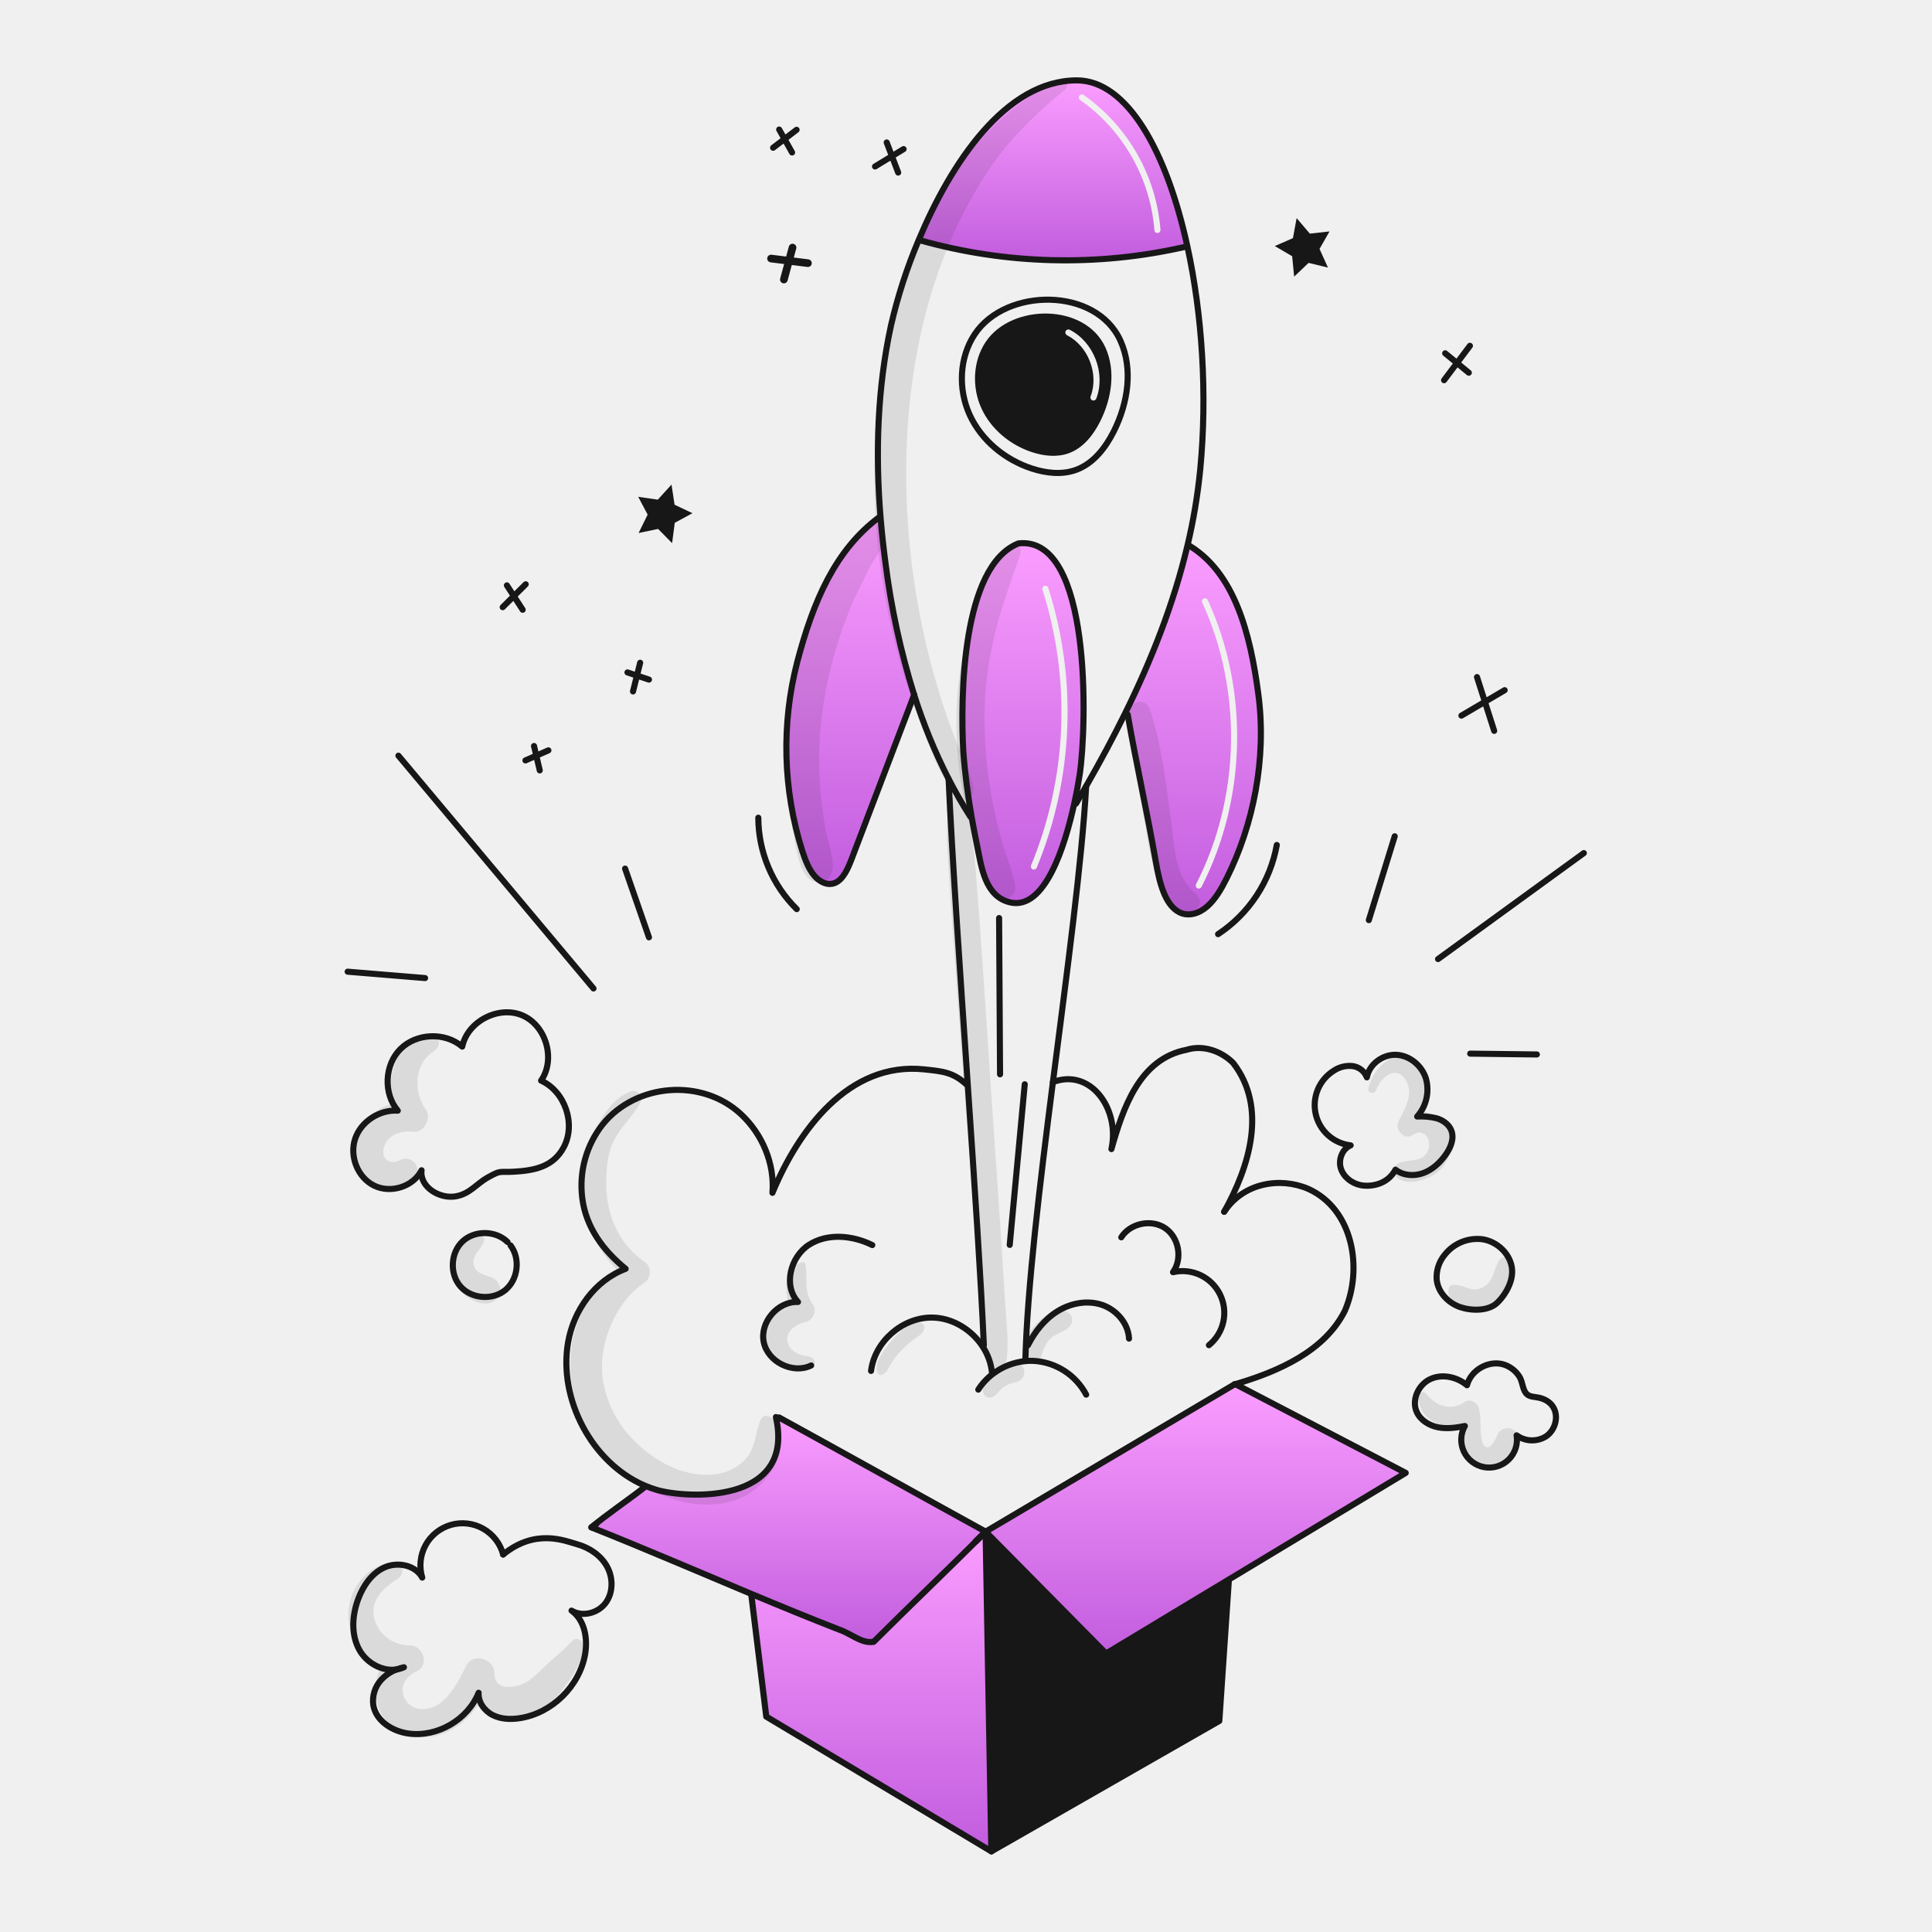
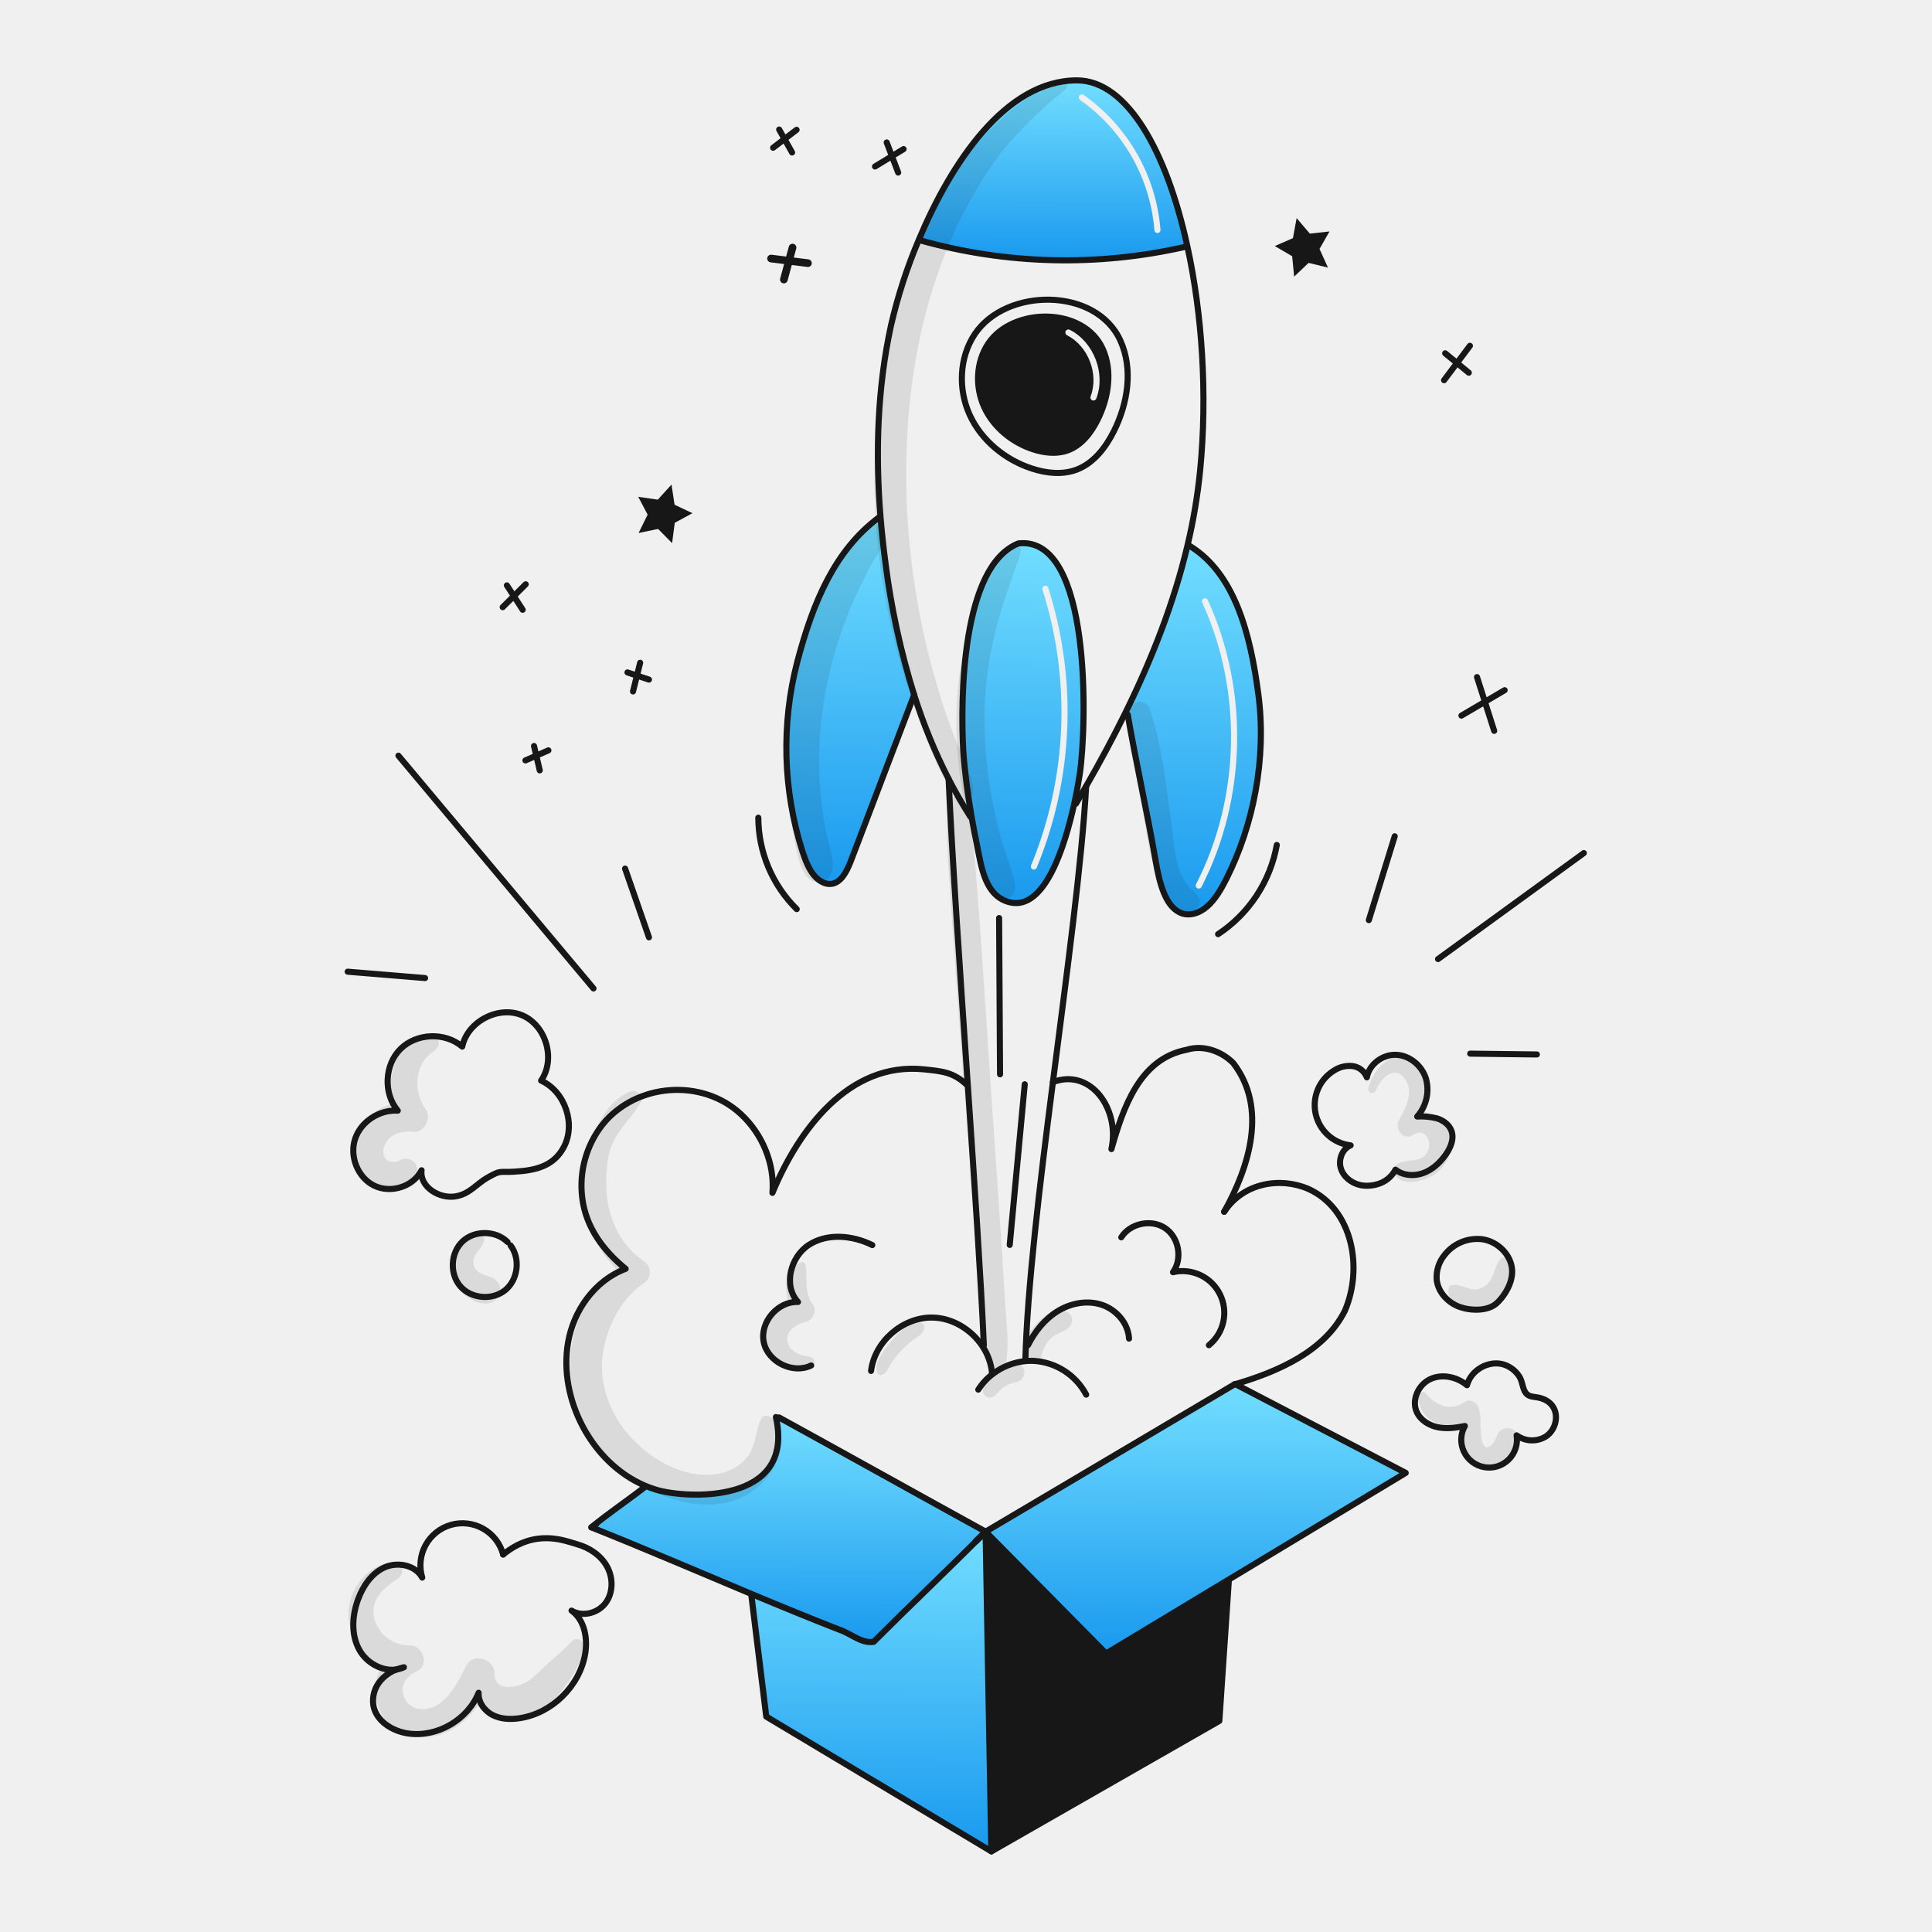
<svg xmlns="http://www.w3.org/2000/svg" width="960" height="960" viewBox="0 0 960 960" fill="none">
  <g clip-path="url(#clip0_245_123)">
    <path fill-rule="evenodd" clip-rule="evenodd" d="M625.335 345.508C621.278 314.102 613.225 284.906 591.325 271.362L590.052 271.059C583.24 299.862 572.28 327.645 559.069 354.45L560.351 355.075C562.335 366.556 564.825 379.046 567.315 391.536C569.806 404.024 572.296 416.512 574.278 427.99C576.036 438.122 578.771 449.799 586.178 453.381C590.68 455.561 595.866 453.906 599.863 450.404C603.86 446.902 606.847 441.745 609.491 436.477C622.835 409.895 629.392 376.914 625.335 345.508ZM600.126 298.139C599.777 297.379 598.878 297.046 598.118 297.395C597.358 297.744 597.025 298.643 597.374 299.403C617.521 343.277 616.362 396.387 594.319 439.341C593.937 440.085 594.231 440.997 594.975 441.379C595.719 441.761 596.631 441.467 597.013 440.723C619.48 396.943 620.661 342.857 600.126 298.139Z" fill="url(#paint0_linear_245_123)" />
    <path fill-rule="evenodd" clip-rule="evenodd" d="M486.127 423.271C488.08 433.261 490.507 445.672 501.86 448.376C519.147 452.483 529.138 420.582 533.799 399.238C535.144 393.092 536.044 387.824 536.544 384.544C540.046 360.616 542.65 265.953 506.076 270.01C477.839 281.182 477.156 346.792 478.656 373.392C479.456 384.261 480.899 395.06 482.756 405.777C483.603 410.642 484.541 415.496 485.541 420.33C485.738 421.277 485.93 422.262 486.127 423.271ZM520.872 292.077C520.618 291.28 519.766 290.841 518.969 291.095C518.173 291.349 517.733 292.201 517.987 292.997C532.312 337.905 530.31 386.429 512.336 430.005C512.017 430.778 512.385 431.663 513.158 431.982C513.931 432.301 514.816 431.932 515.135 431.159C533.382 386.924 535.414 337.665 520.872 292.077Z" fill="url(#paint1_linear_245_123)" />
    <path fill-rule="evenodd" clip-rule="evenodd" d="M457.011 119.367C499.993 131.46 545.32 132.595 588.853 122.667L589.993 122.415C579.72 75.276 560.121 39.933 535.083 39.933C499.609 39.933 472.437 81.26 456.537 119.176L457.011 119.367ZM538.445 47.174C537.762 46.692 536.817 46.855 536.336 47.539C535.854 48.222 536.018 49.167 536.701 49.649C547.229 57.069 555.995 66.717 562.376 77.906C568.756 89.095 572.595 101.552 573.62 114.392C573.687 115.225 574.416 115.847 575.25 115.78C576.083 115.714 576.705 114.984 576.638 114.151C575.578 100.868 571.607 87.981 565.006 76.406C558.405 64.831 549.337 54.85 538.445 47.174Z" fill="url(#paint2_linear_245_123)" />
    <path d="M698.482 731.87L610.167 785.116L549.6 821.628L489.754 761.076L613.361 687.909C613.523 687.859 613.684 687.819 613.846 687.768L698.482 731.87Z" fill="url(#paint3_linear_245_123)" />
    <path d="M613.841 687.768C613.679 687.819 613.518 687.859 613.356 687.909L613.709 687.698L613.841 687.768Z" fill="url(#paint4_linear_245_123)" />
    <path d="M404.522 435C401.808 431.75 400.132 427.35 398.699 422.96C389.027 392.481 388.139 359.894 396.136 328.933C404.136 298.556 415.136 273.154 436.836 257.033L437.536 256.972C438.162 264.581 438.99 272.181 439.989 279.729C442.796 301.953 447.564 323.885 454.239 345.267C443.935 372.303 433.635 399.34 423.339 426.376C421.401 431.483 419.02 437.084 414.771 438.759C411.213 440.181 407.237 438.264 404.522 435Z" fill="url(#paint5_linear_245_123)" />
    <path d="M492.605 919.935C491.657 867.275 490.648 813.787 489.749 761.076L549.6 821.628L610.172 785.116L610.566 785.772L605.873 855.114L492.605 919.935Z" fill="#171717" />
    <path d="M489.749 761.076C490.649 813.787 491.657 867.276 492.605 919.935L380.756 852.974L373.338 792.594L373.538 792.094C387.949 798.119 402.401 804.053 416.974 809.745C423.029 811.764 428.074 816.81 434.13 815.8C452.094 797.837 471.047 779.873 489.13 761.687C489.23 761.596 489.322 761.495 489.412 761.405C489.544 761.283 489.634 761.182 489.685 761.132L489.749 761.076Z" fill="url(#paint6_linear_245_123)" />
    <path d="M485.2 765.527C485.153 765.568 485.109 765.612 485.069 765.658C485.027 765.69 484.989 765.727 484.958 765.769C484.922 765.794 484.892 765.825 484.867 765.86C484.685 766.032 484.695 766.011 484.867 765.86C484.894 765.827 484.925 765.797 484.958 765.769L485.069 765.658L485.2 765.527ZM373.54 792.1C347.04 781.009 320.658 769.625 293.854 758.938C293.965 758.938 296.195 757.232 296.397 757.051C296.306 757.101 295.62 757.606 293.854 758.938C301.927 752.227 311.009 746.172 319.971 739.228L320.295 738.148C322.273 739.001 324.302 739.732 326.37 740.338C340.77 744.567 394.925 747.867 385.65 704.643L387.104 704.33C421.013 722.96 455.326 742.135 489.749 761.077L489.689 761.138L489.415 761.411C487.458 763.318 486.227 764.519 485.521 765.211C486.521 764.242 488.221 762.577 489.134 761.689C471.049 779.875 452.096 797.839 434.134 815.802C428.079 816.812 423.034 811.766 416.978 809.747C402.4 804.058 387.951 798.124 373.54 792.1Z" fill="url(#paint7_linear_245_123)" />
    <path d="M373.338 792.594L380.756 852.974L492.605 919.935L605.868 855.114L610.561 785.772" stroke="#171717" stroke-width="3.053" stroke-linecap="round" stroke-linejoin="round" />
    <path d="M387.1 704.329C421.009 722.959 455.322 742.134 489.745 761.076" stroke="#171717" stroke-width="3.053" stroke-linecap="round" stroke-linejoin="round" />
    <path d="M296.407 757.04C296.407 757.043 296.405 757.045 296.404 757.047C296.402 757.049 296.399 757.05 296.397 757.05C296.197 757.231 293.965 758.937 293.854 758.937C301.927 752.226 311.009 746.171 319.971 739.227" stroke="#171717" stroke-width="3.053" stroke-linecap="round" stroke-linejoin="round" />
    <path d="M489.134 761.692C471.049 779.878 452.096 797.842 434.134 815.805C428.079 816.815 423.034 811.769 416.978 809.75C402.405 804.058 387.953 798.124 373.542 792.099C347.042 781.008 320.66 769.624 293.856 758.937C295.622 757.605 296.308 757.1 296.399 757.05" stroke="#171717" stroke-width="3.053" stroke-linecap="round" stroke-linejoin="round" />
    <path d="M489.749 761.076L489.689 761.137" stroke="#171717" stroke-width="3.053" stroke-linecap="round" stroke-linejoin="round" />
    <path d="M489.689 761.137C489.638 761.187 489.548 761.288 489.416 761.41" stroke="#171717" stroke-width="3.053" stroke-linecap="round" stroke-linejoin="round" />
    <path d="M489.416 761.41C489.326 761.5 489.235 761.601 489.134 761.692" stroke="#171717" stroke-width="3.053" stroke-linecap="round" stroke-linejoin="round" />
    <path d="M485.521 765.214C486.521 764.245 488.221 762.58 489.134 761.692" stroke="#171717" stroke-width="3.053" stroke-linecap="round" stroke-linejoin="round" />
    <path d="M484.865 765.86C484.893 765.828 484.923 765.797 484.956 765.769L485.067 765.658L485.198 765.527" stroke="#171717" stroke-width="3.053" stroke-linecap="round" stroke-linejoin="round" />
    <path d="M484.865 765.86C484.683 766.032 484.693 766.011 484.865 765.86V765.86Z" stroke="#171717" stroke-width="3.053" stroke-linecap="round" stroke-linejoin="round" />
    <path d="M492.605 919.935C491.657 867.275 490.648 813.787 489.749 761.076L489.689 761.137L489.416 761.41C487.459 763.317 486.227 764.518 485.521 765.21C485.4 765.331 485.289 765.432 485.198 765.523C485.152 765.564 485.108 765.608 485.067 765.654C485.025 765.686 484.988 765.723 484.956 765.765C484.921 765.79 484.89 765.821 484.865 765.856" stroke="#171717" stroke-width="3.053" stroke-linecap="round" stroke-linejoin="round" />
    <path d="M613.356 687.909L613.709 687.698L613.841 687.768L698.482 731.87L610.167 785.116L549.595 821.628L489.749 761.076L613.356 687.909Z" stroke="#171717" stroke-width="3.053" stroke-linecap="round" stroke-linejoin="round" />
    <path d="M436.837 257.042C415.137 273.158 404.137 298.56 396.137 328.942C388.14 359.903 389.028 392.49 398.7 422.969C400.133 427.359 401.809 431.759 404.523 435.009C407.237 438.259 411.214 440.186 414.767 438.773C419.016 437.098 421.397 431.497 423.335 426.39C433.629 399.354 443.929 372.318 454.235 345.281C454.244 345.239 454.257 345.199 454.275 345.16" stroke="#171717" stroke-width="3.028" stroke-linecap="round" stroke-linejoin="round" />
    <path d="M591.325 271.362C613.225 284.906 621.278 314.102 625.335 345.508C629.392 376.914 622.835 409.895 609.491 436.477C606.847 441.745 603.86 446.902 599.863 450.404C595.866 453.906 590.68 455.561 586.178 453.381C578.771 449.799 576.036 438.122 574.278 427.99C570.312 405.031 564.317 378.035 560.351 355.075" stroke="#171717" stroke-width="3.028" stroke-linecap="round" stroke-linejoin="round" />
    <path d="M533.8 399.238C535.142 393.092 536.04 387.824 536.545 384.544C540.045 360.616 542.651 265.953 506.077 270.01C477.84 281.182 477.154 346.79 478.657 373.392C479.457 384.261 480.898 395.06 482.757 405.777C483.604 410.642 484.543 415.496 485.542 420.33C487.682 430.654 489.357 445.399 501.861 448.376C519.147 452.483 529.138 420.582 533.8 399.238Z" stroke="#171717" stroke-width="3.028" stroke-linecap="round" stroke-linejoin="round" />
    <path d="M491.031 170.755C484.925 179.908 484.461 192.301 489.053 202.303C493.645 212.305 502.889 219.853 513.344 223.264C518.956 225.09 525.162 225.787 530.693 223.738C537.434 221.238 542.157 215.049 545.377 208.61C550.826 197.701 552.925 184.43 547.91 173.31C538.423 152.307 503.192 152.519 491.031 170.755Z" stroke="#171717" stroke-width="3.028" stroke-linecap="round" stroke-linejoin="round" />
    <path d="M613.265 594.468C613.257 594.477 613.25 594.487 613.245 594.498C613.074 594.798 611.56 597.142 608.28 602.127C617.807 587.727 635.972 584.699 650.101 590.754C672.301 600.846 677.35 630.113 668.267 651.306C658.256 671.328 635.367 681.44 613.841 687.768C613.679 687.819 613.518 687.859 613.356 687.909C613.346 687.909 613.326 687.92 613.316 687.92" stroke="#171717" stroke-width="3.028" stroke-linecap="round" stroke-linejoin="round" />
    <path d="M523.184 537.7C541.875 530.535 556.639 551.052 552.259 570.973C557.992 550.82 566.105 526.125 589.64 521.634C597.623 519.101 606.706 522.128 612.761 528.183C629.917 550.383 620.834 579.653 608.28 602.127C611.166 597.637 613.023 594.801 613.245 594.498" stroke="#171717" stroke-width="3.028" stroke-linecap="round" stroke-linejoin="round" />
    <path d="M385.539 704.117C385.58 704.289 385.62 704.47 385.65 704.642C394.925 747.866 340.771 744.566 326.37 740.337C324.302 739.732 322.273 739 320.295 738.147C294.005 726.824 277.464 695.176 282.238 667.16C284.952 651.225 295.458 636.279 310.879 630.466C299.788 621.444 291.109 609.807 289.322 595.315C288.498 588.838 288.972 582.262 290.717 575.971C292.462 569.679 295.443 563.799 299.485 558.671C316.117 538.144 348.785 535.631 368.141 553.595C378.768 563.465 385.005 578.179 383.824 592.722C396.509 562.002 421.578 527.336 459.312 531.372C468.264 532.331 473.441 532.705 480.112 538.772" stroke="#171717" stroke-width="3.028" stroke-linecap="round" stroke-linejoin="round" />
    <path d="M471.352 387.027C473.052 425.127 477.033 482.598 480.858 538.719C484.189 587.534 487.398 635.31 488.871 668.442" stroke="#171717" stroke-width="3.028" stroke-linecap="round" stroke-linejoin="round" />
    <path d="M539.715 390.639C537.596 428.283 530.158 483.213 523.184 537.7C516.574 589.331 510.367 640.568 509.484 676.283" stroke="#171717" stroke-width="3.028" stroke-linecap="round" stroke-linejoin="round" />
    <path d="M510.771 668.442C514.212 661.65 519.127 655.433 525.626 651.457C532.125 647.481 540.32 645.947 547.536 648.369C554.752 650.791 560.615 657.533 561.009 665.142" stroke="#171717" stroke-width="3.028" stroke-linecap="round" stroke-linejoin="round" />
    <path d="M492.928 682.207C492.47 677.448 490.829 672.88 488.155 668.916C482.695 660.641 473.279 654.848 463.318 654.687C448.564 654.444 434.627 666.565 432.818 681.208" stroke="#171717" stroke-width="3.028" stroke-linecap="round" stroke-linejoin="round" />
    <path d="M486.1 690.493C488.028 687.492 490.471 684.855 493.316 682.702C498.015 679.12 503.614 676.909 509.493 676.314C510.868 676.185 512.251 676.152 513.631 676.214C519.055 676.53 524.305 678.24 528.875 681.178C533.445 684.116 537.18 688.184 539.719 692.987" stroke="#171717" stroke-width="3.028" stroke-linecap="round" stroke-linejoin="round" />
    <path d="M280.139 570.015C286.274 558.5 280.764 542.332 268.866 536.953C276.203 526.407 271.409 509.634 259.611 504.553C247.813 499.472 232.323 507.48 229.679 520.053C221.131 512.753 206.979 513.292 199.009 521.214C191.039 529.136 190.409 543.285 197.657 551.883C188.544 551.318 179.279 557.283 176.433 565.962C173.587 574.641 177.765 585.187 185.99 589.173C194.215 593.159 205.377 589.658 209.474 581.493C208.415 589.759 218.406 595.945 226.6 594.431C233.594 593.139 236.662 588.285 242.364 585.086C249.146 581.286 247.733 582.644 255.322 582.21C265.354 581.641 274.891 579.9 280.139 570.015Z" stroke="#171717" stroke-width="3.028" stroke-linecap="round" stroke-linejoin="round" />
    <path d="M252.2 617.144C246.347 611.344 235.831 611.2 229.836 616.852C223.841 622.504 223.331 633 228.77 639.2C234.209 645.4 244.685 646.265 251.063 641.037C257.441 635.809 258.673 625.374 253.677 618.825" stroke="#171717" stroke-width="3.028" stroke-linecap="round" stroke-linejoin="round" />
    <path d="M197.061 829.541C194.069 830.667 191.394 832.498 189.261 834.879C187.772 836.542 186.663 838.51 186.012 840.645C185.36 842.78 185.181 845.031 185.487 847.242C186.799 855.225 195.114 860.351 203.127 861.401C217.418 863.268 232.435 854.501 237.827 841.126C237.527 845.738 240.683 850.098 244.8 852.197C248.917 854.296 253.772 854.448 258.334 853.741C274.309 851.269 287.984 837.841 290.749 821.911C292.112 814.059 290.477 804.916 283.988 800.304C289.397 803.614 297.117 801.604 300.912 796.52C304.707 791.436 304.717 784.096 301.699 778.526C298.681 772.956 293.01 769.1 286.899 767.374C280.788 765.648 266.069 759.29 250.013 772.43" stroke="#171717" stroke-width="3.028" stroke-linecap="round" stroke-linejoin="round" />
    <path d="M197.071 829.541C198.33 829.345 199.555 828.979 200.714 828.451C199.472 828.712 198.253 829.077 197.071 829.541V829.541Z" stroke="#171717" stroke-width="3.028" stroke-linecap="round" stroke-linejoin="round" />
    <path d="M197.071 829.541H197.061" stroke="#171717" stroke-width="3.028" stroke-linecap="round" stroke-linejoin="round" />
    <path d="M250.014 772.43C249.3 769.747 248.058 767.232 246.362 765.033C244.666 762.835 242.549 760.996 240.134 759.625C237.719 758.253 235.056 757.377 232.298 757.046C229.541 756.715 226.746 756.937 224.075 757.698C221.405 758.46 218.913 759.746 216.745 761.481C214.577 763.216 212.776 765.365 211.447 767.804C210.119 770.243 209.29 772.921 209.008 775.684C208.726 778.447 208.998 781.238 209.807 783.894C206.416 777.668 197.616 775.922 191.137 778.808C184.658 781.694 180.359 788.083 177.917 794.733C174.929 802.878 174.364 812.374 178.623 819.933C182.246 826.362 189.977 830.633 197.061 829.541" stroke="#171717" stroke-width="3.028" stroke-linecap="round" stroke-linejoin="round" />
    <path d="M693.4 581.207C697.194 584.184 702.624 584.567 707.155 582.922C711.686 581.277 715.411 577.846 718.236 573.93C720.759 570.418 722.707 565.887 721.193 561.84C720.053 558.762 717.086 556.653 713.947 555.694C710.759 554.899 707.468 554.596 704.188 554.794C706.425 552.274 707.997 549.235 708.76 545.954C709.523 542.672 709.454 539.251 708.558 536.003C706.59 529.584 700.558 524.457 693.844 524.134C687.13 523.811 680.391 528.734 679.18 535.334C678.613 533.829 677.642 532.508 676.375 531.517C675.108 530.526 673.593 529.901 671.995 529.712C668.771 529.383 665.533 530.182 662.831 531.973C659.267 534.172 656.476 537.428 654.849 541.287C653.221 545.146 652.837 549.416 653.75 553.504C654.663 557.591 656.828 561.292 659.944 564.092C663.059 566.891 666.97 568.65 671.131 569.122C666.953 570.888 664.924 576.196 666.246 580.522C667.568 584.848 671.666 588.01 676.116 588.898C680.566 589.786 689.218 589 693.4 581.207Z" stroke="#171717" stroke-width="3.028" stroke-linecap="round" stroke-linejoin="round" />
    <path d="M751.112 629.144C749.699 622.231 743.422 616.744 736.438 615.752C732.923 615.346 729.362 615.852 726.099 617.222C722.836 618.591 719.98 620.779 717.808 623.573C714.994 626.988 713.587 631.348 713.873 635.764C714.488 642.072 719.514 647.42 725.509 649.489C730.909 651.346 739.557 651.649 743.997 647.309C748.589 642.839 752.434 635.633 751.112 629.144Z" stroke="#171717" stroke-width="3.028" stroke-linecap="round" stroke-linejoin="round" />
    <path d="M746.752 677.878C739.352 675.93 730.852 680.916 728.94 688.323C723.934 684.123 716.54 682.51 710.623 685.306C704.706 688.102 701.258 695.771 704.013 701.695C705.9 705.762 710.159 708.346 714.549 709.214C718.939 710.082 723.49 709.456 727.88 708.568C726.79 710.492 726.177 712.65 726.092 714.86C726.006 717.07 726.452 719.268 727.391 721.27C728.33 723.273 729.734 725.021 731.488 726.369C733.241 727.717 735.292 728.626 737.468 729.019C739.645 729.411 741.883 729.277 743.997 728.627C746.111 727.977 748.039 726.83 749.618 725.282C751.198 723.734 752.384 721.83 753.076 719.73C753.769 717.63 753.949 715.394 753.6 713.21C755.708 714.745 758.227 715.615 760.833 715.706C763.439 715.798 766.013 715.108 768.223 713.725C772.523 710.808 774.45 704.672 772.223 699.979C770.79 696.952 767.934 695.256 764.776 694.52C762.535 694.005 759.776 694.247 758.216 692.249C756.45 689.988 756.561 686.355 754.855 683.832C752.958 680.937 750.081 678.824 746.752 677.878V677.878Z" stroke="#171717" stroke-width="3.028" stroke-linecap="round" stroke-linejoin="round" />
    <path d="M484.37 166.022C476.6 177.668 476.014 193.432 481.847 206.158C487.68 218.884 499.447 228.481 512.769 232.831C519.894 235.152 527.796 236.031 534.82 233.426C543.409 230.237 549.413 222.376 553.511 214.191C560.444 200.304 563.118 183.42 556.73 169.271C544.67 142.548 499.841 142.82 484.37 166.022Z" stroke="#171717" stroke-width="3.028" stroke-linecap="round" stroke-linejoin="round" />
    <path d="M534.669 399.319C536.364 396.442 538.043 393.549 539.705 390.639C546.505 378.781 553.026 366.721 559.071 354.45C572.282 327.645 583.242 299.862 590.054 271.059C593.008 258.672 595.118 246.099 596.371 233.426C599.994 196.146 597.401 156.243 589.993 122.414C579.72 75.275 560.121 39.932 535.083 39.932C499.609 39.932 472.432 81.259 456.537 119.175C450.702 132.924 446.082 147.158 442.731 161.713C435.939 192.907 434.94 225.1 437.531 256.981C438.157 264.59 438.985 272.19 439.984 279.738C442.79 301.962 447.559 323.894 454.234 345.276C458.765 359.646 464.491 373.612 471.35 387.027C474.66 393.465 478.276 399.749 482.199 405.878" stroke="#171717" stroke-width="3.028" stroke-linecap="round" stroke-linejoin="round" />
    <path d="M457.011 119.366C499.993 131.459 545.319 132.594 588.853 122.666" stroke="#171717" stroke-width="3.028" stroke-linecap="round" stroke-linejoin="round" />
    <path d="M729.839 185.194L718.1 175.553" stroke="#171717" stroke-width="3.028" stroke-linecap="round" stroke-linejoin="round" />
    <path d="M717.554 188.918L730.389 171.83" stroke="#171717" stroke-width="3.028" stroke-linecap="round" stroke-linejoin="round" />
    <path d="M742.452 363.161L733.918 336.443" stroke="#171717" stroke-width="3.028" stroke-linecap="round" stroke-linejoin="round" />
    <path d="M726.175 355.586L747.656 342.95" stroke="#171717" stroke-width="3.028" stroke-linecap="round" stroke-linejoin="round" />
    <path d="M680.164 457.2L693.029 415.539" stroke="#171717" stroke-width="3.028" stroke-linecap="round" stroke-linejoin="round" />
    <path d="M714.559 476.552L787 423.891" stroke="#171717" stroke-width="3.028" stroke-linecap="round" stroke-linejoin="round" />
    <path d="M730.535 523.547L763.656 523.956" stroke="#171717" stroke-width="3.028" stroke-linecap="round" stroke-linejoin="round" />
    <path d="M294.9 491.155L197.977 375.487" stroke="#171717" stroke-width="3.028" stroke-linecap="round" stroke-linejoin="round" />
    <path d="M322.469 465.752L310.6 431.6" stroke="#171717" stroke-width="3.028" stroke-linecap="round" stroke-linejoin="round" />
    <path d="M211.221 486L172.75 482.826" stroke="#171717" stroke-width="3.028" stroke-linecap="round" stroke-linejoin="round" />
    <path d="M433.445 618.67C423.596 613.815 411.184 612.612 401.951 618.557C392.718 624.502 389.062 638.888 396.516 646.952C386.444 646.502 377.454 657.058 379.502 666.929C381.55 676.8 394.002 682.909 403.059 678.49" stroke="#171717" stroke-width="3.028" stroke-linecap="round" stroke-linejoin="round" />
    <path d="M557.149 614.826C561.563 607.826 572.067 605.608 578.932 610.232C585.797 614.856 587.693 625.422 582.863 632.144C587.43 631.074 592.225 631.582 596.466 633.587C600.706 635.592 604.142 638.975 606.213 643.183C608.284 647.392 608.868 652.178 607.869 656.761C606.87 661.344 604.347 665.453 600.712 668.418" stroke="#171717" stroke-width="3.028" stroke-linecap="round" stroke-linejoin="round" />
    <path fill-rule="evenodd" clip-rule="evenodd" d="M489.053 202.303C493.635 212.314 502.889 219.853 513.344 223.264C518.956 225.09 525.162 225.787 530.693 223.736C537.434 221.233 542.157 215.047 545.377 208.608C550.826 197.701 552.925 184.43 547.91 173.308C538.423 152.307 503.192 152.519 491.031 170.755C484.925 179.903 484.471 192.292 489.053 202.303ZM531.56 163.869C530.815 163.49 529.903 163.786 529.523 164.531C529.143 165.276 529.44 166.187 530.185 166.567C540.751 171.953 546.127 185.883 541.918 196.971C541.621 197.753 542.014 198.627 542.796 198.924C543.577 199.22 544.452 198.827 544.748 198.046C549.507 185.513 543.503 169.957 531.56 163.869Z" fill="#171717" />
    <path d="M446.3 85.743L440.6 70.783" stroke="#171717" stroke-width="3.028" stroke-linecap="round" stroke-linejoin="round" />
    <path d="M434.794 82.721L448.988 74.083" stroke="#171717" stroke-width="3.028" stroke-linecap="round" stroke-linejoin="round" />
    <path d="M393.582 75.769L387.17 64.369" stroke="#171717" stroke-width="3.028" stroke-linecap="round" stroke-linejoin="round" />
    <path d="M384.151 73.41L395.817 64.5" stroke="#171717" stroke-width="3.028" stroke-linecap="round" stroke-linejoin="round" />
    <path d="M395.884 451.735C389.865 445.796 385.08 438.725 381.805 430.929C378.53 423.133 376.829 414.767 376.8 406.311" stroke="#171717" stroke-width="3.028" stroke-linecap="round" stroke-linejoin="round" />
    <path d="M605.264 464.177C612.873 459.15 619.382 452.629 624.396 445.011C629.411 437.393 632.826 428.836 634.435 419.859" stroke="#171717" stroke-width="3.028" stroke-linecap="round" stroke-linejoin="round" />
    <path d="M501.723 618.587L509.195 538.767" stroke="#171717" stroke-width="3.028" stroke-linecap="round" stroke-linejoin="round" />
    <path d="M496.919 533.827L496.45 456.177" stroke="#171717" stroke-width="3.028" stroke-linecap="round" stroke-linejoin="round" />
    <path d="M259.712 302.98L251.874 290.871" stroke="#171717" stroke-width="3.028" stroke-linecap="round" stroke-linejoin="round" />
    <path d="M249.79 301.7L261.219 290.333" stroke="#171717" stroke-width="3.028" stroke-linecap="round" stroke-linejoin="round" />
    <path d="M322.469 337.694L311.786 334.124" stroke="#171717" stroke-width="3.028" stroke-linecap="round" stroke-linejoin="round" />
    <path d="M318.09 329.318L314.539 343.568" stroke="#171717" stroke-width="3.028" stroke-linecap="round" stroke-linejoin="round" />
    <path d="M261.091 377.843L272.491 372.851" stroke="#171717" stroke-width="3.028" stroke-linecap="round" stroke-linejoin="round" />
    <path d="M268.2 382.8L265.351 370.689" stroke="#171717" stroke-width="3.028" stroke-linecap="round" stroke-linejoin="round" />
    <path d="M389.507 138.9L393.807 123.018" stroke="#171717" stroke-width="3.809" stroke-linecap="round" stroke-linejoin="round" />
    <path d="M383.128 128.462L401.454 130.762" stroke="#171717" stroke-width="3.809" stroke-linecap="round" stroke-linejoin="round" />
    <path d="M644.293 108.38L650.853 116.09L660.628 114.997L655.665 123.688L659.862 132.966L650.234 130.627L643.053 137.455L642.066 127.319L633.43 122.26L642.449 118.335L644.293 108.38Z" fill="#171717" />
    <path d="M333.669 240.781L335.19 250.79L344.076 255.006L335.281 259.782L333.966 269.881L327.01 262.824L317.311 264.849L321.807 255.712L317.128 246.865L326.862 248.274L333.669 240.781Z" fill="#171717" />
    <g opacity="0.1">
      <path d="M525.778 39.958C504.178 49.998 486.165 68.141 472.978 87.758C458.583 109.182 449.334 134.091 443.509 159.126C431.647 210.117 431.392 264.51 443.719 315.426C447.152 329.711 451.542 343.749 456.859 357.445C461.797 370.101 466.424 386.192 476.244 395.955C479.644 399.336 484.197 395.755 483.608 391.668C482.762 385.795 480.093 379.925 477.755 374.468C475.203 368.511 472.755 362.504 470.648 356.373C466.648 344.727 463.202 332.863 460.37 320.879C454.62 296.679 451.303 271.966 450.47 247.106C448.918 198.052 456.956 146.839 480.195 103.176C486.216 91.862 493.123 80.607 501.518 70.899C509.981 61.304 519.278 52.477 529.3 44.523C532.044 42.307 528.547 38.671 525.778 39.958V39.958Z" fill="#171717" />
    </g>
    <g opacity="0.1">
      <path d="M435.361 260.6C429.336 260.257 425.381 267.638 422.461 271.948C418.805 277.231 415.471 282.728 412.475 288.411C406.725 299.456 402.109 311.055 398.7 323.031C391.941 346.983 389.623 371.97 391.862 396.756C392.476 403.331 393.384 409.897 394.609 416.386C395.747 422.412 396.885 429.814 400.442 434.976C403.866 439.943 411.574 439.557 413.366 433.287C414.966 427.687 411.638 419.158 410.53 413.657C405.814 389.771 405.861 365.19 410.667 341.322C413.414 327.669 417.486 314.317 422.824 301.454C425.558 294.864 428.95 288.607 432.024 282.185C434.48 277.056 441.624 269.572 439.247 263.556C438.983 262.722 438.468 261.99 437.772 261.461C437.076 260.931 436.234 260.629 435.36 260.597L435.361 260.6Z" fill="#171717" />
    </g>
    <g opacity="0.1">
      <path d="M503.814 271.2C498.222 274.647 493.843 282.654 490.942 288.38C487.414 295.211 484.498 302.341 482.227 309.685C477.853 324.397 475.518 339.639 475.288 354.985C474.947 370.36 476.442 385.721 479.742 400.741C481.404 408.224 483.442 415.618 485.849 422.895C488.176 429.943 490.417 437.788 494.643 443.928C498.159 449.037 505.443 445.806 504.41 439.81C503.21 432.882 500.196 426.246 498.236 419.48C496.254 412.641 494.593 405.72 493.254 398.716C490.469 384.583 489.104 370.207 489.182 355.802C489.339 341.687 491.157 327.64 494.597 313.949C496.333 307.075 498.397 300.088 500.726 293.406C501.913 290.006 503.061 286.623 504.226 283.227C505.363 279.927 507.02 276.663 507.195 273.144C507.189 272.75 507.082 272.364 506.882 272.025C506.682 271.685 506.397 271.403 506.056 271.207C505.714 271.011 505.327 270.908 504.933 270.907C504.539 270.906 504.151 271.008 503.809 271.202L503.814 271.2Z" fill="#171717" />
    </g>
    <g opacity="0.1">
      <path d="M565.308 348.81L565.114 348.881C564.06 349.201 563.134 349.845 562.467 350.722C561.8 351.598 561.425 352.662 561.397 353.763C561.358 370.145 564.797 386.63 567.755 402.694C570.187 415.903 571.426 430.504 578.11 442.447C580.48 446.679 584.977 452.587 590.201 453.175C591.417 453.328 592.649 453.066 593.698 452.433C594.747 451.8 595.553 450.831 595.984 449.684C596.851 446.835 595.064 444.752 593.099 443.023C583.348 434.446 583.652 419.859 581.915 407.843C579.244 389.368 577.373 370.155 571.341 352.417C571.023 351.362 570.38 350.434 569.503 349.766C568.626 349.099 567.561 348.726 566.459 348.701C566.072 348.682 565.684 348.719 565.308 348.81V348.81Z" fill="#171717" />
    </g>
    <g opacity="0.1">
      <path d="M472.1 398.343C469.93 406.631 470.454 416.643 470.959 425.148C471.488 434.084 472.008 443.019 472.648 451.948C473.954 470.148 475.261 488.346 476.567 506.541C479.204 542.946 482.156 579.341 485.006 615.729C485.784 625.658 486.594 635.584 487.436 645.507C488.305 655.727 488.193 666.633 491.002 676.532C492.553 682.001 499.555 680.237 500.209 675.285C501.37 666.498 500.023 657.308 499.509 648.485C498.968 639.219 498.403 629.954 497.814 620.692C496.648 602.822 495.434 584.955 494.17 567.092C491.629 531.033 489.424 494.953 486.837 458.897C486.125 448.964 485.351 439.038 484.516 429.118C484.075 423.894 483.487 418.805 482.628 413.631C481.779 408.512 481.35 403.155 479.334 398.343C478.011 395.184 473.134 394.407 472.102 398.343H472.1Z" fill="#171717" />
    </g>
    <g opacity="0.1">
      <path d="M437.992 683.239C440.392 682.36 441.1 680.49 442.313 678.38C443.944 675.589 445.905 673.003 448.154 670.68C450.376 668.362 452.841 666.288 455.506 664.495C457.542 663.107 459.048 662.055 459.236 659.445C459.239 659.076 459.144 658.713 458.96 658.393C458.777 658.073 458.511 657.808 458.191 657.624C453.043 654.743 445.845 662.816 442.891 666.344C439.897 669.917 433.591 677.611 436.141 682.488C436.324 682.8 436.605 683.042 436.94 683.178C437.275 683.314 437.645 683.337 437.994 683.242L437.992 683.239Z" fill="#171717" />
    </g>
    <g opacity="0.1">
      <path d="M492.487 694.412C494.887 693.767 496.078 691.265 498.009 689.812C499.688 688.405 501.697 687.449 503.848 687.034C506.919 686.69 509.375 684.523 508.923 681.18C508.53 678.28 505.463 675.872 502.475 676.885C498.862 677.96 495.562 679.89 492.852 682.51C490.757 684.678 487.395 689.089 488.682 692.248C488.918 693.027 489.445 693.686 490.153 694.088C490.861 694.49 491.697 694.605 492.487 694.408V694.412Z" fill="#171717" />
    </g>
    <g opacity="0.1">
      <path d="M517.314 674.067C518.358 670.48 519.471 667.458 522.279 664.838C525.007 662.292 529.125 661.888 531.518 659.099C533.877 656.35 532.779 652.836 529.524 651.544C524.378 649.504 518.036 654.423 514.774 658.053C511.174 662.053 508.399 667.373 508.354 672.853C508.311 678.037 515.881 678.993 517.314 674.065V674.067Z" fill="#171717" />
    </g>
    <g opacity="0.1">
      <path d="M404.576 675.943C403.569 673.805 401.062 674.026 399.105 673.55C396.341 672.877 393.23 671.22 391.951 668.517C388.966 662.21 395.292 657.954 400.533 656.779C403.884 656.028 406.176 651.243 403.982 648.301C399.236 641.937 401.422 635.496 400.243 628.284C400.129 627.878 399.859 627.532 399.492 627.324C399.124 627.115 398.689 627.06 398.282 627.171C387.657 631.196 390.118 646.19 394.015 654.127L399 645.442C387.485 643.986 377.821 657.149 380.477 667.879C382.657 676.689 394.639 685.079 403.334 679.854C403.8 679.586 404.187 679.198 404.454 678.732C404.722 678.265 404.861 677.735 404.857 677.197C404.844 676.765 404.75 676.34 404.578 675.943H404.576Z" fill="#171717" />
    </g>
    <g opacity="0.1">
      <path d="M378.257 704.843C375.366 710.648 375.798 717.506 371.98 723.01C367.967 728.795 361.418 731.985 354.504 732.653C338.428 734.207 322.562 724.628 312.336 712.915C302.836 702.027 297.467 687.128 299.563 672.655C301.495 659.32 308.619 645.255 319.888 637.577C320.818 637.003 321.586 636.2 322.118 635.245C322.65 634.291 322.93 633.216 322.93 632.123C322.93 631.03 322.65 629.955 322.118 629C321.586 628.046 320.818 627.243 319.888 626.668C307.294 618.068 301.118 603.057 301.244 588.053C301.306 580.707 301.679 573.565 304.987 566.848C308.416 559.883 314.425 554.834 318.132 548.111C319.706 545.257 317.058 541.058 313.632 542.258C304.913 545.311 299.732 553.53 295.879 561.525C291.95 569.683 288.185 578.865 288.16 588.053C288.111 606.782 298.269 624.572 312.233 636.589L313.511 626.668C284.701 641.908 276.192 676.909 289.244 705.633C295.68 719.796 307.387 731.809 321 739.233C335.865 747.333 355.236 751.381 370.884 742.933C378.045 738.886 383.574 732.474 386.522 724.795C389.168 718.046 389.891 707.511 382.168 703.82C381.511 703.45 380.735 703.35 380.005 703.541C379.275 703.732 378.648 704.2 378.256 704.845L378.257 704.843Z" fill="#171717" />
    </g>
    <g opacity="0.1">
      <path d="M217.952 517.677C216.409 512.977 211.015 512.928 207.206 514.915C202.529 517.354 199.053 522.236 196.966 526.943C194.692 532.009 193.689 537.554 194.044 543.096C194.399 548.638 196.102 554.009 199.005 558.743L207.257 548.009C191.54 545.175 174.908 556.239 175.788 573.33C176.188 581.008 180.928 588.292 188.466 590.63C195.242 592.73 203.277 591.03 206.753 584.414C207.361 583.303 207.592 582.024 207.412 580.77C207.233 579.516 206.651 578.355 205.755 577.459C204.86 576.563 203.698 575.982 202.444 575.802C201.19 575.622 199.912 575.853 198.8 576.461C193.8 579.131 189.276 575.961 190.761 570.267C192.461 563.743 199.343 561.654 205.315 562.367C210.715 563.009 214.584 555.64 211.624 551.367C209.612 548.566 208.273 545.339 207.709 541.937C207.145 538.535 207.372 535.048 208.373 531.748C209.325 528.508 211.264 525.646 213.92 523.561C215.52 522.324 218.814 520.295 217.952 517.673V517.677Z" fill="#171717" />
    </g>
    <g opacity="0.1">
      <path d="M238.557 613.394C230.066 611.158 224.583 622.53 224.468 629.539C224.321 638.539 232.694 648.233 242.042 647.669C243.629 647.618 245.146 647.006 246.325 645.942C247.504 644.878 248.267 643.43 248.48 641.857C248.693 640.283 248.342 638.685 247.488 637.346C246.634 636.007 245.334 635.014 243.818 634.543C240.242 633.335 236.034 632.535 235.313 628.071C234.583 623.555 238.653 621.271 240.238 617.526C240.925 615.904 240.493 613.904 238.557 613.394V613.394Z" fill="#171717" />
    </g>
    <g opacity="0.1">
      <path d="M195.819 776.146C181.735 777.185 171.786 791.301 173.284 804.927C174.942 820.016 188.884 831.234 203.738 831.322L200.278 818.548C182.17 826.192 181.844 852.658 199.572 860.974C208.162 865.004 218.447 863.459 226.28 858.374C234.768 852.863 240.112 844.156 244.68 835.367L230.6 831.551C230.007 847.865 247.329 857.62 261.856 853.01C269.634 850.542 275.336 845.21 280.119 838.803C284.634 832.755 288.945 826.483 290.06 818.857C290.515 815.747 286.868 812.665 284.26 815.482C280.96 819.05 277.178 822.182 273.554 825.416C270.044 828.547 266.713 832.216 262.916 834.976C257.979 838.563 245.583 841.243 245.711 831.551C245.805 824.351 235.003 820.866 231.629 827.737C227.351 836.451 220.648 850.091 208.907 849.237C206.697 849.052 204.617 848.113 203.015 846.579C201.413 845.044 200.387 843.007 200.107 840.806C199.607 835.894 203.012 832.242 207.192 830.384C213.605 827.534 210.128 817.527 203.732 817.61C195.27 817.72 187.304 811.772 185.781 803.233C184.155 794.123 191.296 788.641 197.99 784.18C201.271 781.994 200.382 775.807 195.813 776.144L195.819 776.146Z" fill="#171717" />
    </g>
    <g opacity="0.1">
      <path d="M683.72 541.742C686.27 535.242 693.714 528.579 698.705 537.056C702.505 543.508 698.118 551.078 695.023 556.87C692.765 561.095 697.583 567.007 702.059 563.905C707.331 560.252 711.702 566.132 709.706 571.33C706.972 578.448 699.559 575.382 694.49 578.247C693.965 578.565 693.519 578.997 693.184 579.511C692.85 580.025 692.635 580.608 692.557 581.217C692.478 581.825 692.538 582.443 692.731 583.025C692.925 583.608 693.247 584.139 693.674 584.579C697.774 589.048 706.174 587.151 710.966 584.62C713.81 583.15 716.232 580.978 717.999 578.308C719.767 575.639 720.823 572.562 721.066 569.369C721.839 556.946 707.573 547.223 696.873 555.025L703.909 562.061C709.27 551.421 714.656 535.972 702.565 527.524C692.088 520.204 682.437 530.95 679.928 540.695C679.282 543.202 682.818 544.053 683.728 541.742H683.72Z" fill="#171717" />
    </g>
    <g opacity="0.1">
      <path d="M719.979 639.84C717.234 649.897 734.848 650.909 740.701 648.973C748.681 646.335 757.591 633.082 750.127 625.704C749.763 625.352 749.325 625.086 748.844 624.927C748.364 624.767 747.853 624.718 747.351 624.782C746.849 624.847 746.368 625.024 745.944 625.3C745.519 625.576 745.162 625.944 744.9 626.377C741.774 631.312 742.34 637.162 736.119 639.99C730.707 642.45 726.414 637.456 721.19 638.629C720.9 638.708 720.636 638.861 720.423 639.074C720.211 639.286 720.058 639.55 719.979 639.84Z" fill="#171717" />
    </g>
    <g opacity="0.1">
      <path d="M704.64 693.992C705.277 700.102 707.84 704.592 713.704 707.086C716.779 708.363 720.131 708.824 723.436 708.426C726.742 708.028 729.889 706.784 732.572 704.814L725.646 702C728.513 710.954 723.446 722.671 733.493 728.7C743.432 734.67 751.418 724.717 754.161 716.2C756.285 709.606 746.129 706.941 743.861 713.361C742.348 717.642 738.061 722.748 736.327 715.676C735.021 710.354 736.411 704.839 734.738 699.485C733.9 696.802 730.405 694.837 727.813 696.667C721.113 701.396 713.268 698.55 708.481 692.396C707.316 690.896 704.445 692.122 704.64 693.987V693.992Z" fill="#171717" />
    </g>
  </g>
  <defs>
-     <linearGradient id="paint0_linear_245_123" x1="592.798" y1="271.059" x2="592.798" y2="454.362" gradientUnits="userSpaceOnUse">
-       <stop stop-color="#FA9DFF" />
-       <stop offset="1" stop-color="#C25DDE" />
+     <linearGradient id="paint0_linear_245_123" x1="592.798" y1="271.059" x2="591.516" y2="453.355" gradientUnits="userSpaceOnUse">
+       <stop stop-color="#72DEFF" />
+       <stop offset="1" stop-color="#1A9AEF" />
    </linearGradient>
-     <linearGradient id="paint1_linear_245_123" x1="508.32" y1="269.884" x2="508.32" y2="448.737" gradientUnits="userSpaceOnUse">
-       <stop stop-color="#FA9DFF" />
-       <stop offset="1" stop-color="#C25DDE" />
+     <linearGradient id="paint1_linear_245_123" x1="508.32" y1="269.884" x2="506.952" y2="447.753" gradientUnits="userSpaceOnUse">
+       <stop stop-color="#72DEFF" />
+       <stop offset="1" stop-color="#1A9AEF" />
    </linearGradient>
-     <linearGradient id="paint2_linear_245_123" x1="523.265" y1="39.933" x2="523.265" y2="129.359" gradientUnits="userSpaceOnUse">
-       <stop stop-color="#FA9DFF" />
-       <stop offset="1" stop-color="#C25DDE" />
+     <linearGradient id="paint2_linear_245_123" x1="523.265" y1="39.933" x2="523.111" y2="128.871" gradientUnits="userSpaceOnUse">
+       <stop stop-color="#72DEFF" />
+       <stop offset="1" stop-color="#1A9AEF" />
    </linearGradient>
-     <linearGradient id="paint3_linear_245_123" x1="594.118" y1="687.768" x2="594.118" y2="821.628" gradientUnits="userSpaceOnUse">
-       <stop stop-color="#FA9DFF" />
-       <stop offset="1" stop-color="#C25DDE" />
+     <linearGradient id="paint3_linear_245_123" x1="594.118" y1="687.768" x2="593.897" y2="820.899" gradientUnits="userSpaceOnUse">
+       <stop stop-color="#72DEFF" />
+       <stop offset="1" stop-color="#1A9AEF" />
    </linearGradient>
-     <linearGradient id="paint4_linear_245_123" x1="613.599" y1="687.698" x2="613.599" y2="687.909" gradientUnits="userSpaceOnUse">
-       <stop stop-color="#FA9DFF" />
-       <stop offset="1" stop-color="#C25DDE" />
+     <linearGradient id="paint4_linear_245_123" x1="613.599" y1="687.698" x2="613.599" y2="687.908" gradientUnits="userSpaceOnUse">
+       <stop stop-color="#72DEFF" />
+       <stop offset="1" stop-color="#1A9AEF" />
    </linearGradient>
-     <linearGradient id="paint5_linear_245_123" x1="422.484" y1="256.972" x2="422.484" y2="439.235" gradientUnits="userSpaceOnUse">
-       <stop stop-color="#FA9DFF" />
-       <stop offset="1" stop-color="#C25DDE" />
+     <linearGradient id="paint5_linear_245_123" x1="422.484" y1="256.972" x2="421.137" y2="438.232" gradientUnits="userSpaceOnUse">
+       <stop stop-color="#72DEFF" />
+       <stop offset="1" stop-color="#1A9AEF" />
    </linearGradient>
-     <linearGradient id="paint6_linear_245_123" x1="432.971" y1="761.076" x2="432.971" y2="919.935" gradientUnits="userSpaceOnUse">
-       <stop stop-color="#FA9DFF" />
-       <stop offset="1" stop-color="#C25DDE" />
+     <linearGradient id="paint6_linear_245_123" x1="432.971" y1="761.076" x2="432.427" y2="919.068" gradientUnits="userSpaceOnUse">
+       <stop stop-color="#72DEFF" />
+       <stop offset="1" stop-color="#1A9AEF" />
    </linearGradient>
-     <linearGradient id="paint7_linear_245_123" x1="391.801" y1="704.33" x2="391.801" y2="815.934" gradientUnits="userSpaceOnUse">
-       <stop stop-color="#FA9DFF" />
-       <stop offset="1" stop-color="#C25DDE" />
+     <linearGradient id="paint7_linear_245_123" x1="391.801" y1="704.33" x2="391.637" y2="815.326" gradientUnits="userSpaceOnUse">
+       <stop stop-color="#72DEFF" />
+       <stop offset="1" stop-color="#1A9AEF" />
    </linearGradient>
    <clipPath id="clip0_245_123">
      <rect width="618" height="884" fill="white" transform="translate(171 38)" />
    </clipPath>
  </defs>
</svg>
